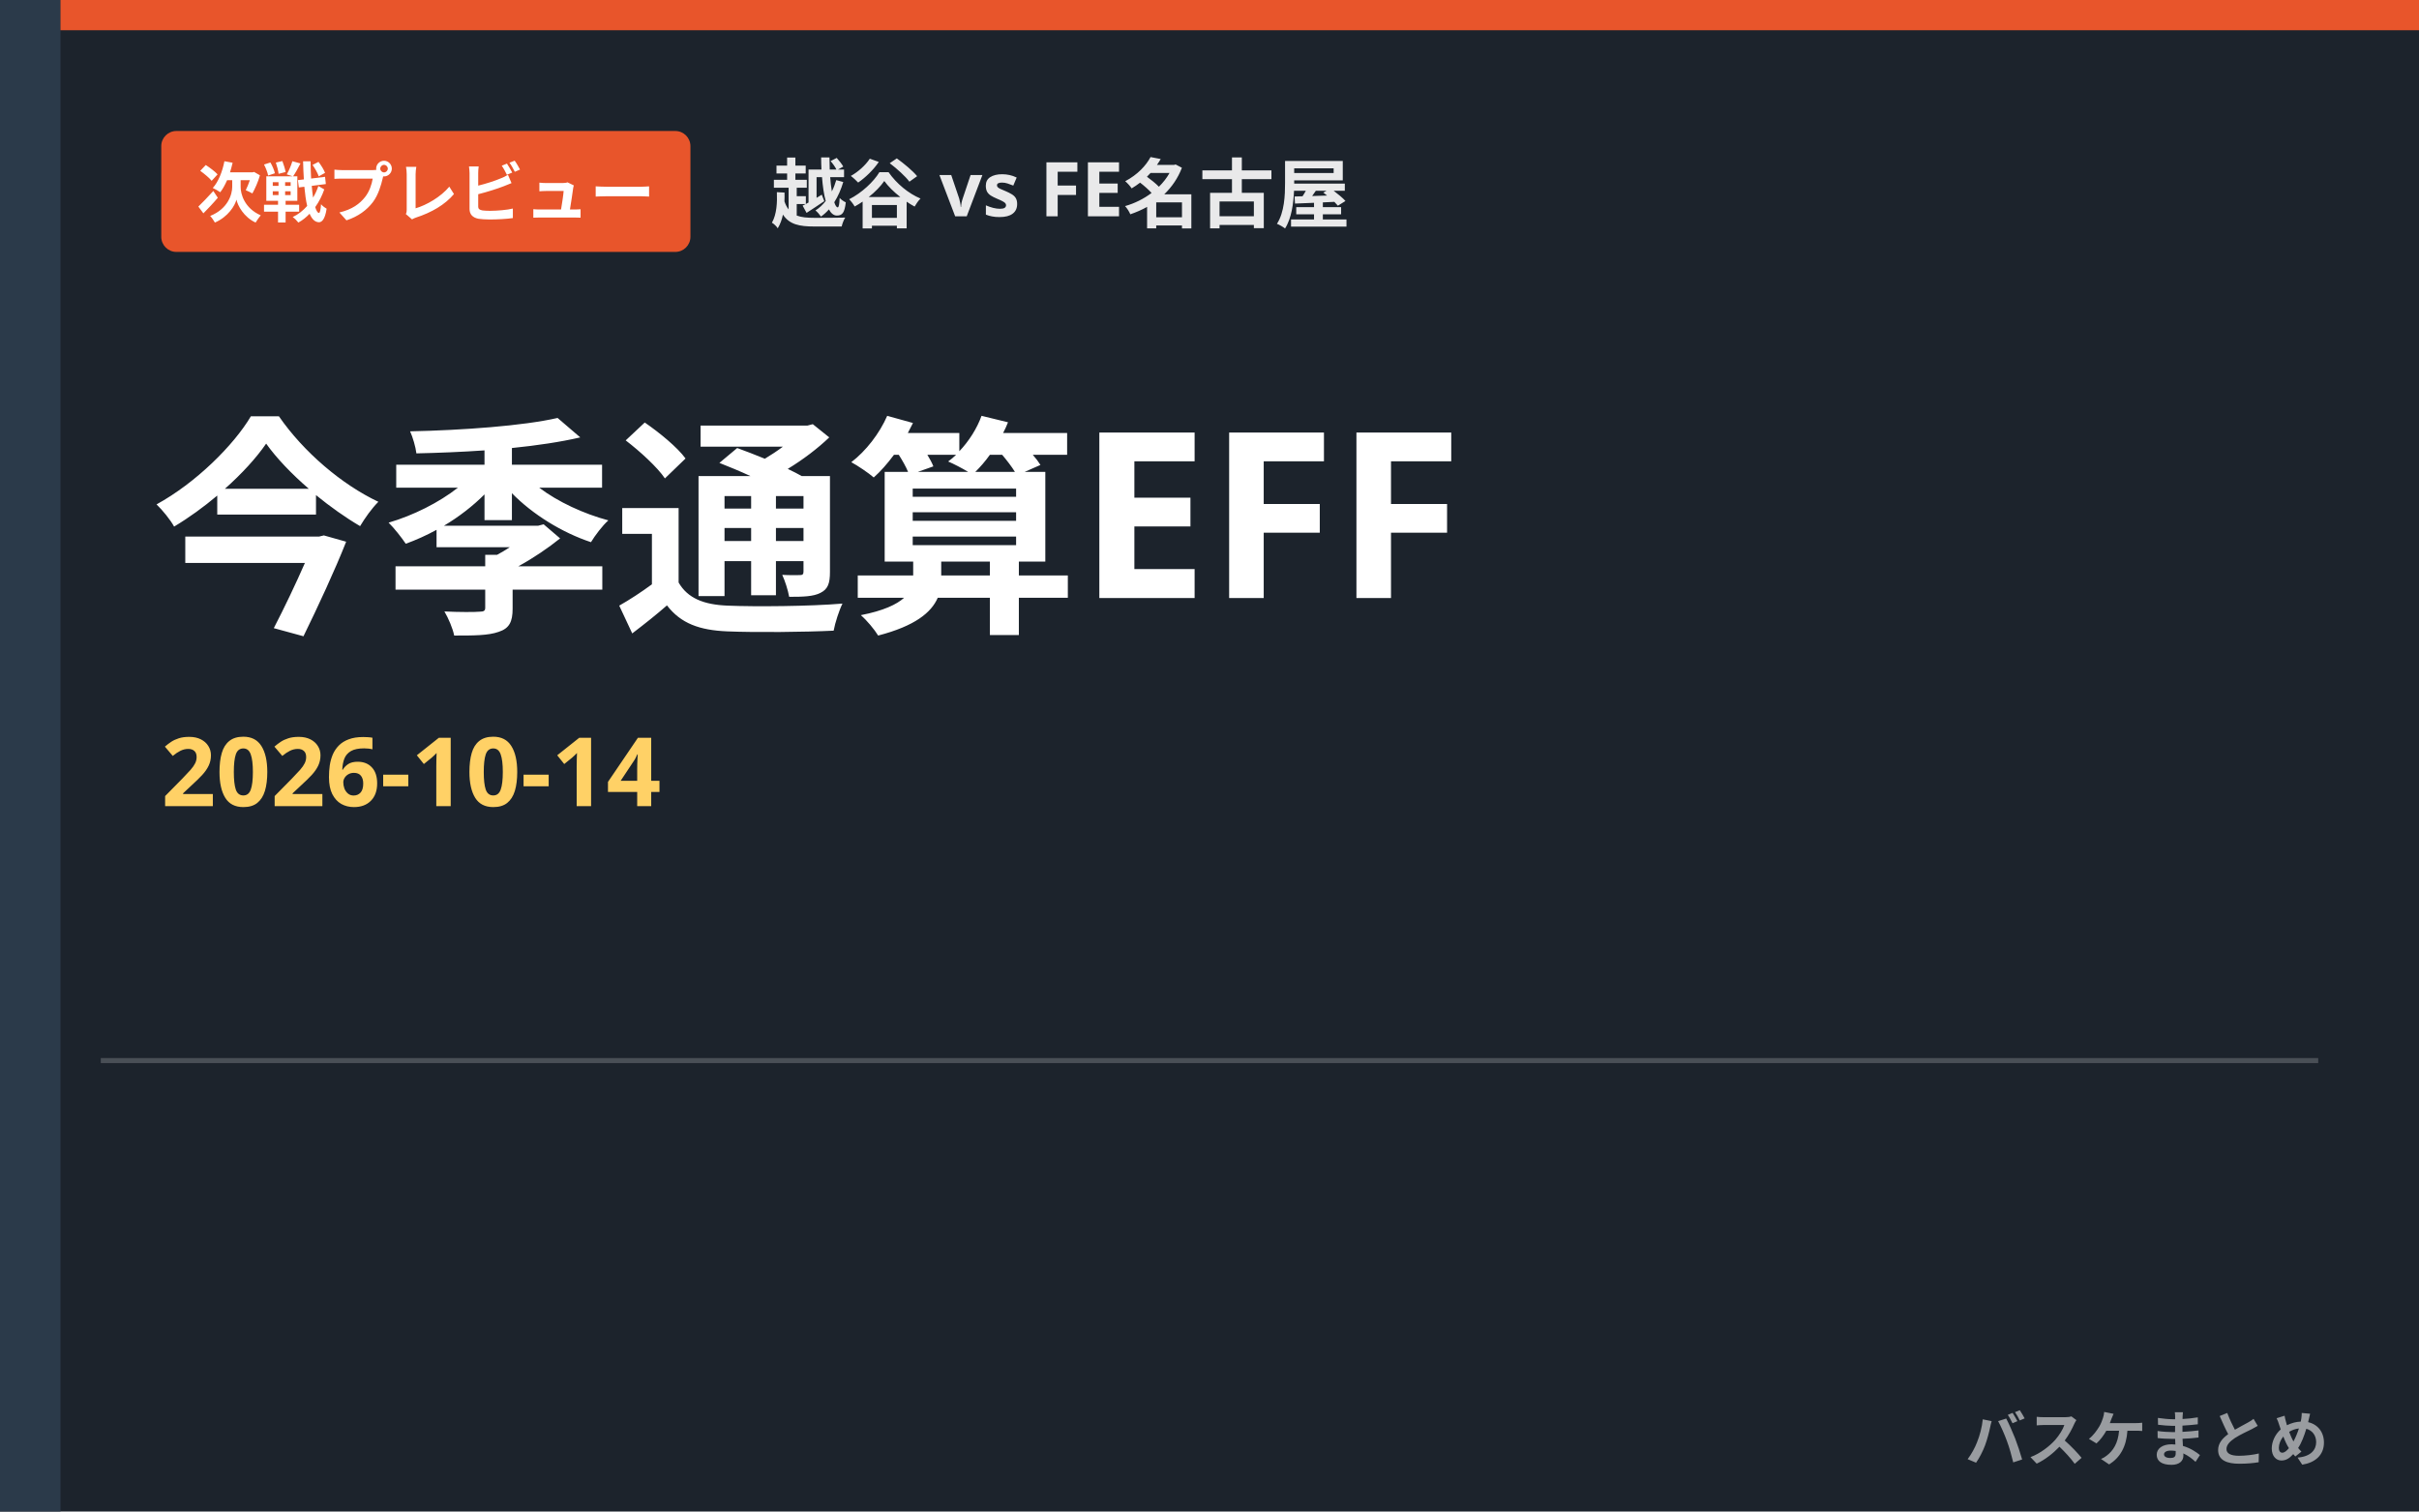
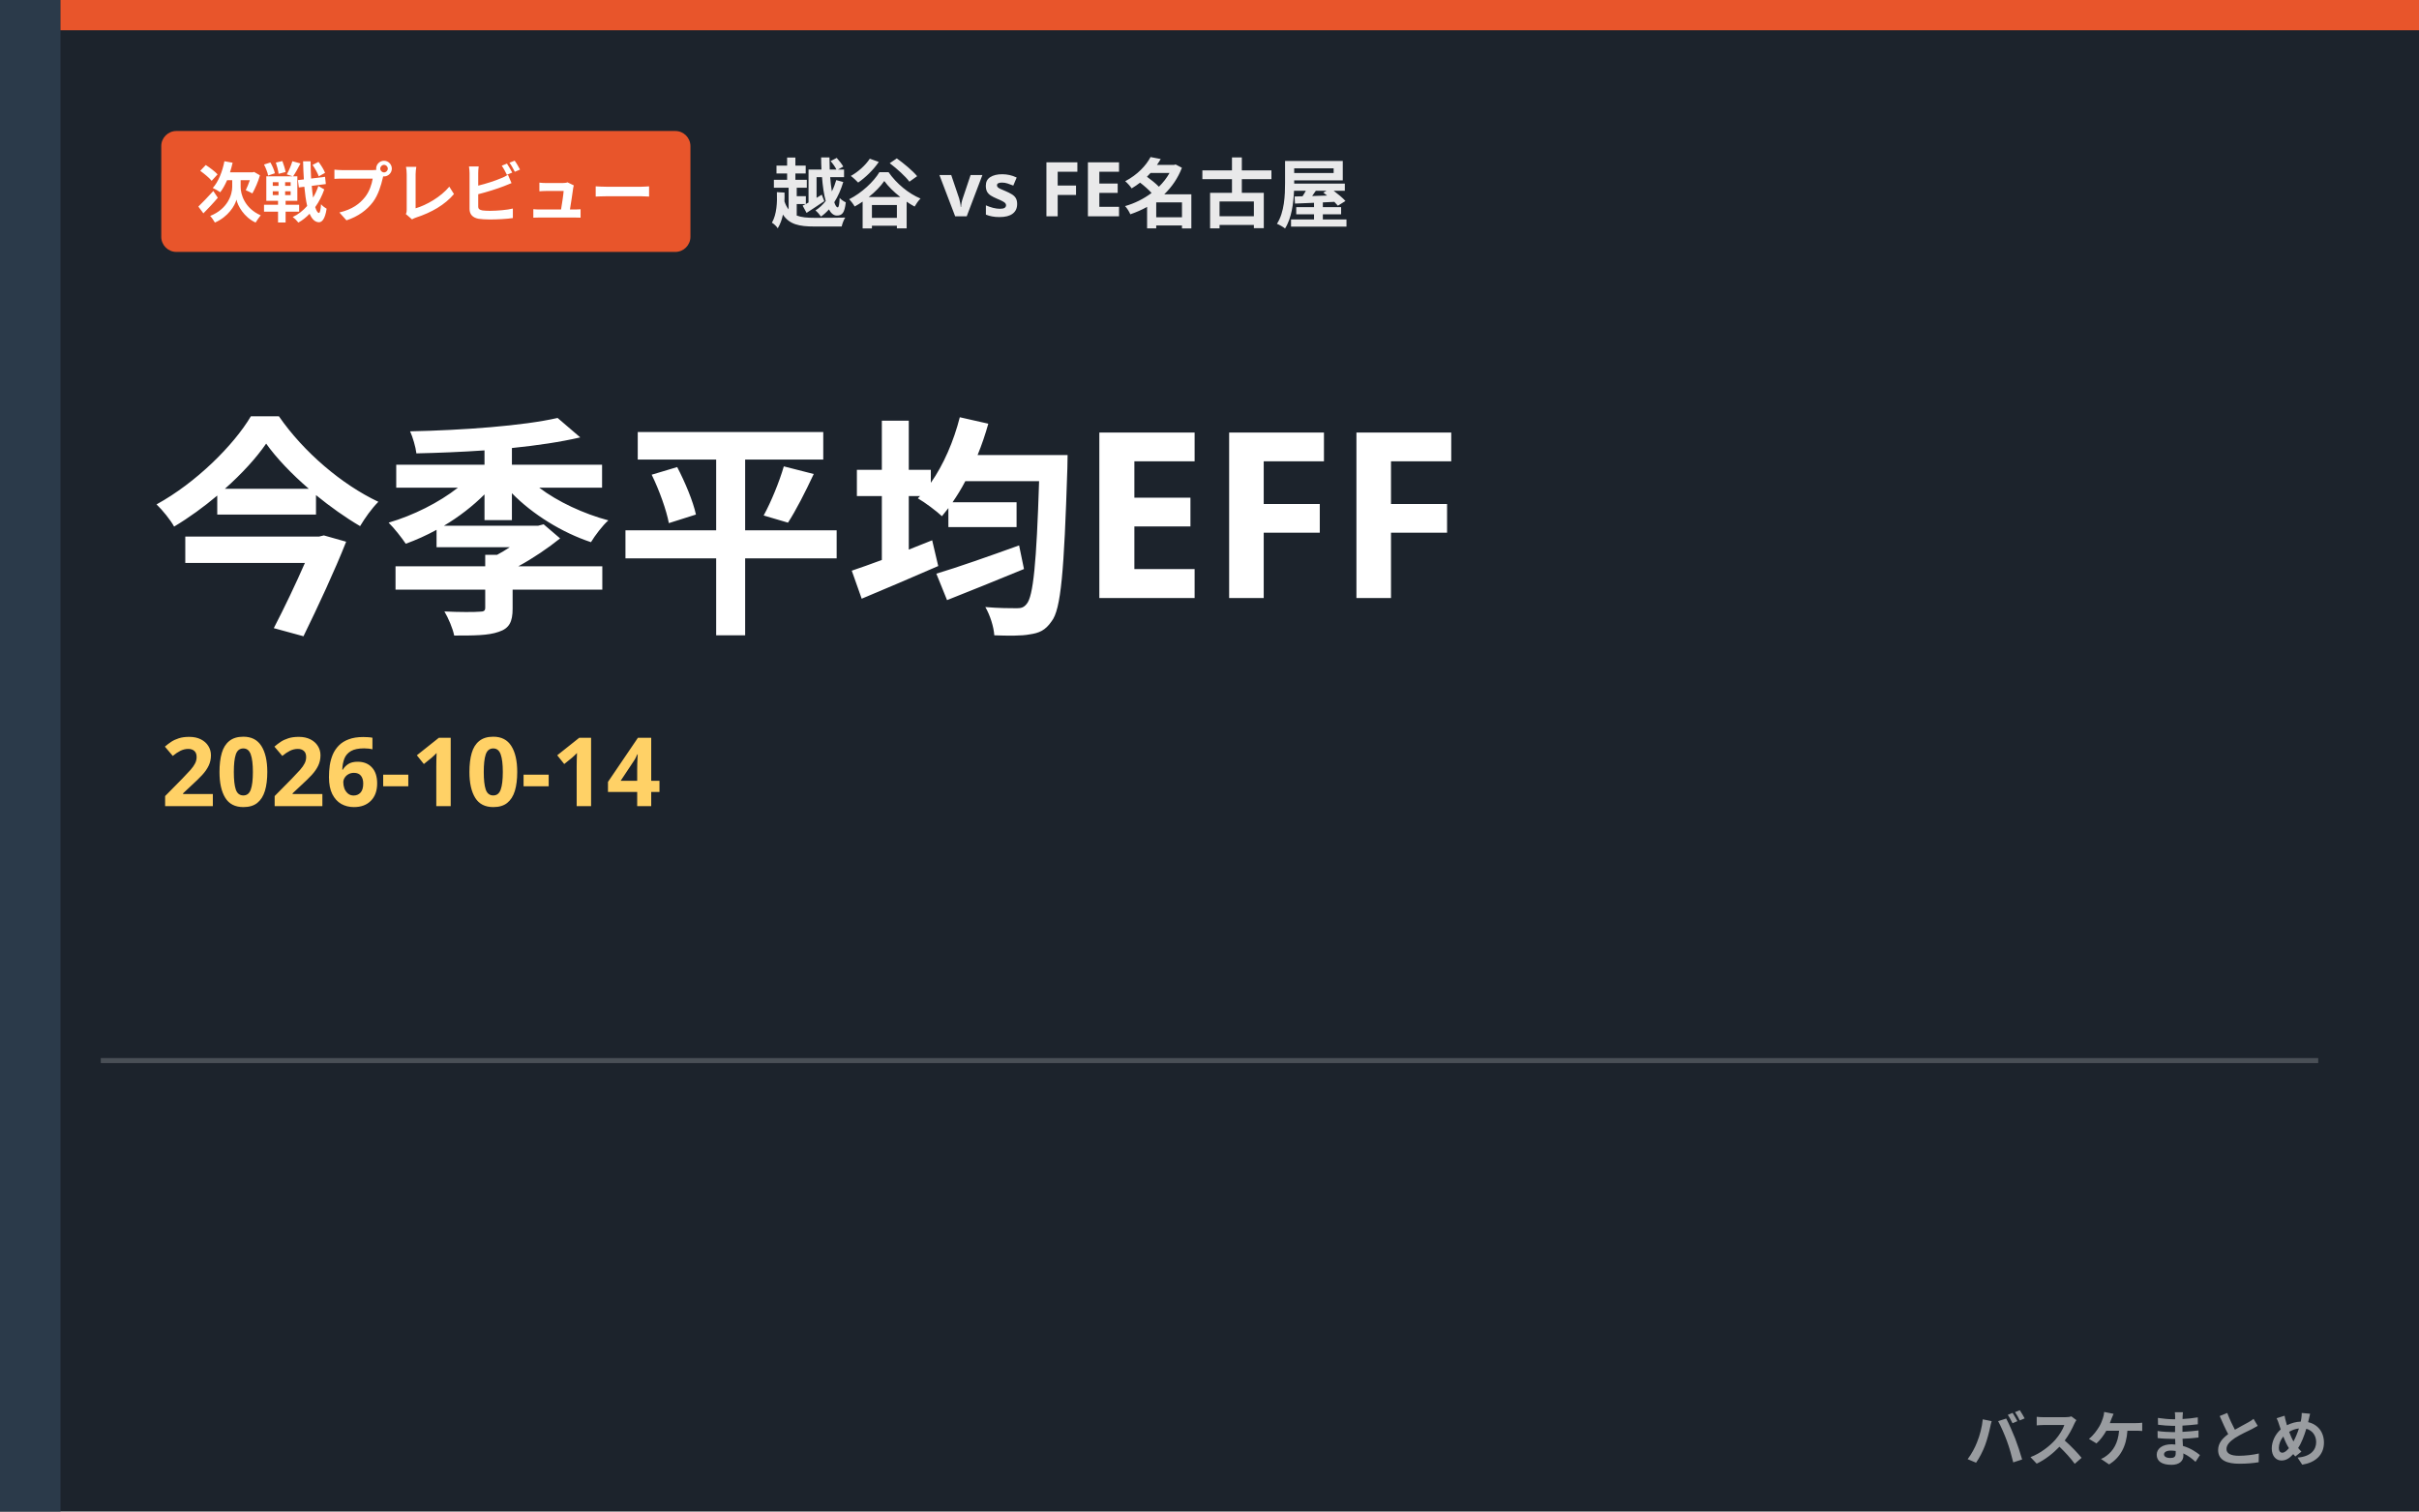
- <svg xmlns="http://www.w3.org/2000/svg" viewBox="0 0 480 300" role="img" aria-label="越谷 vs FE名古屋 今季通算EFF">
+ <svg xmlns="http://www.w3.org/2000/svg" viewBox="0 0 480 300" role="img" aria-label="越谷 vs FE名古屋 今季平均EFF">
  <rect width="480" height="300" fill="#1c232c" />
  <rect x="0" y="0" width="12" height="300" fill="#2b3a4a" />
  <rect x="12" y="0" width="468" height="6" fill="#e8552b" />
  <rect x="32" y="26" width="105" height="24" rx="3" fill="#e8552b" />
  <text x="84.5" y="43" text-anchor="middle" font-family="'Hiragino Kaku Gothic ProN','Hiragino Sans','Noto Sans JP','Yu Gothic',Meiryo,sans-serif" font-weight="800" font-size="13" fill="#ffffff">次戦プレビュー</text>
  <text x="153" y="44" font-family="'Hiragino Kaku Gothic ProN','Hiragino Sans','Noto Sans JP','Yu Gothic',Meiryo,sans-serif" font-weight="800" font-size="15" fill="#fff" opacity="0.9">越谷 vs FE名古屋</text>
-   <text x="30" y="122" font-family="'Hiragino Kaku Gothic ProN','Hiragino Sans','Noto Sans JP','Yu Gothic',Meiryo,sans-serif" font-weight="900" font-size="46" fill="#fff">今季通算EFF</text>
+   <text x="30" y="122" font-family="'Hiragino Kaku Gothic ProN','Hiragino Sans','Noto Sans JP','Yu Gothic',Meiryo,sans-serif" font-weight="900" font-size="46" fill="#fff">今季平均EFF</text>
  <text x="32" y="160" font-family="'Hiragino Kaku Gothic ProN','Hiragino Sans','Noto Sans JP','Yu Gothic',Meiryo,sans-serif" font-weight="800" font-size="19" fill="#ffd166">2026-10-14</text>
  <rect x="20" y="210" width="440" height="1" fill="#fff" opacity="0.2" />
  <text x="462" y="290" text-anchor="end" font-family="'Hiragino Kaku Gothic ProN','Hiragino Sans','Noto Sans JP','Yu Gothic',Meiryo,sans-serif" font-weight="800" font-size="12" fill="#ffffff" opacity="0.55">バスケまとめ</text>
</svg>
